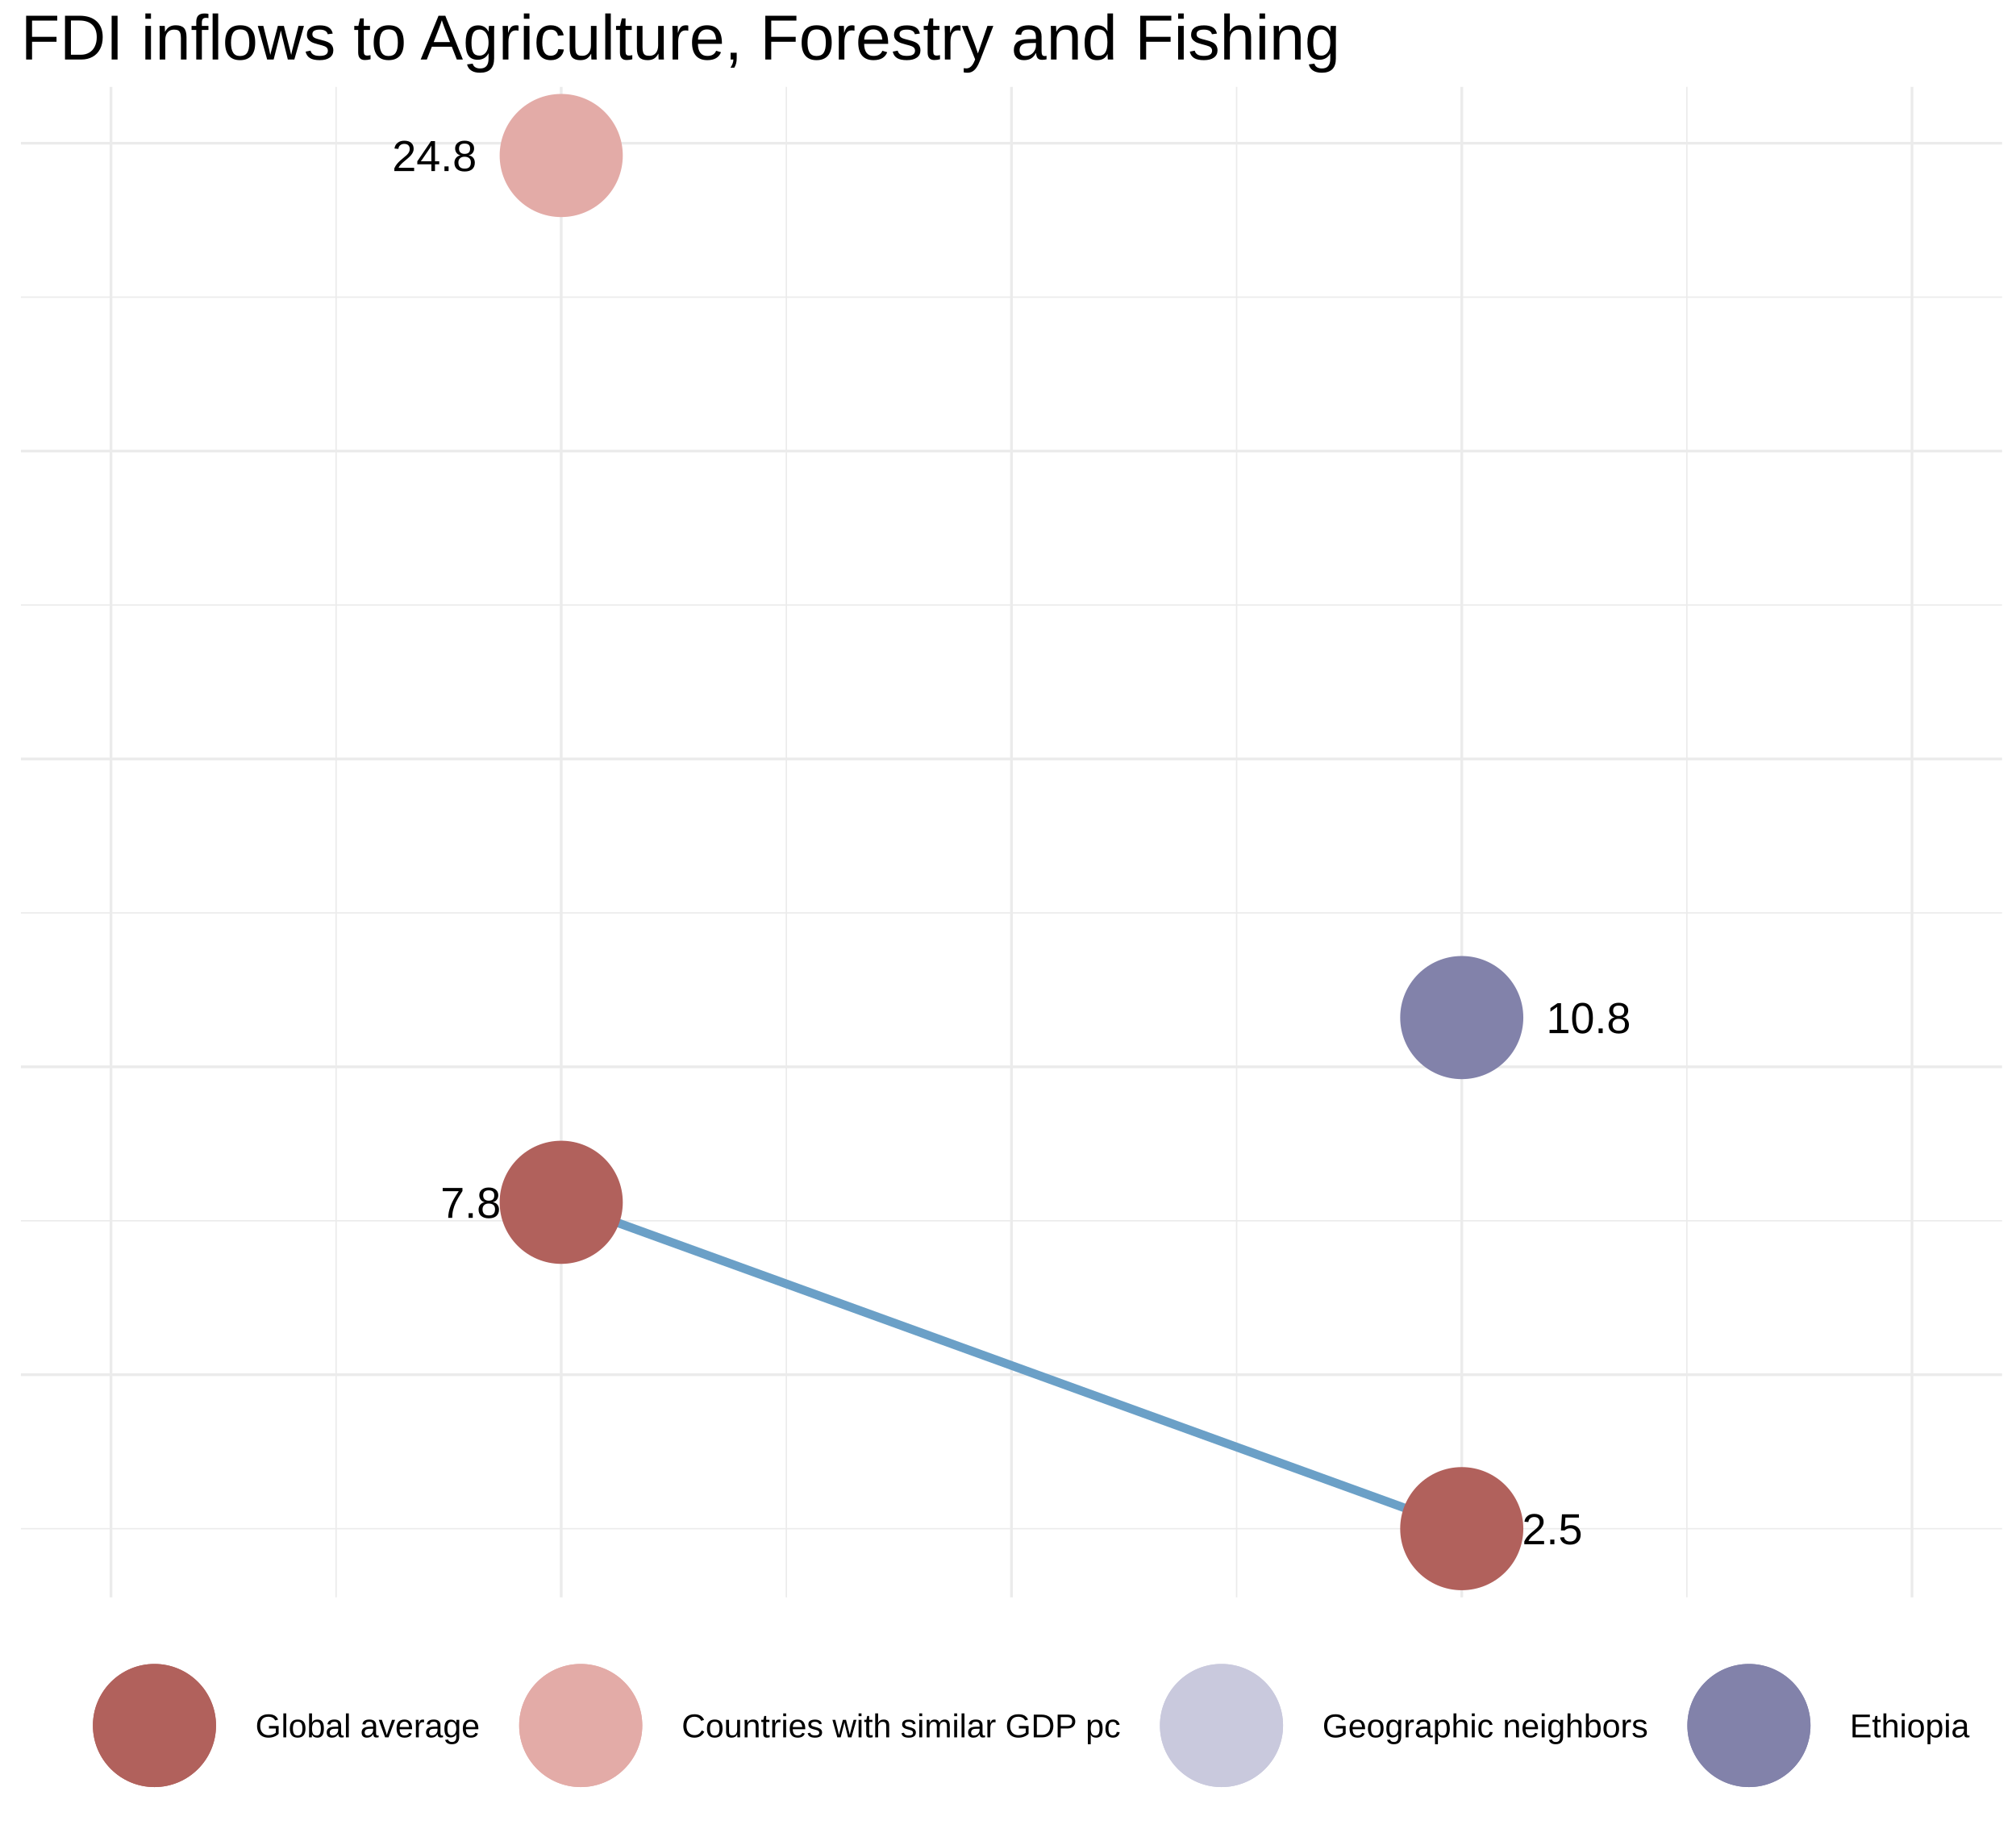
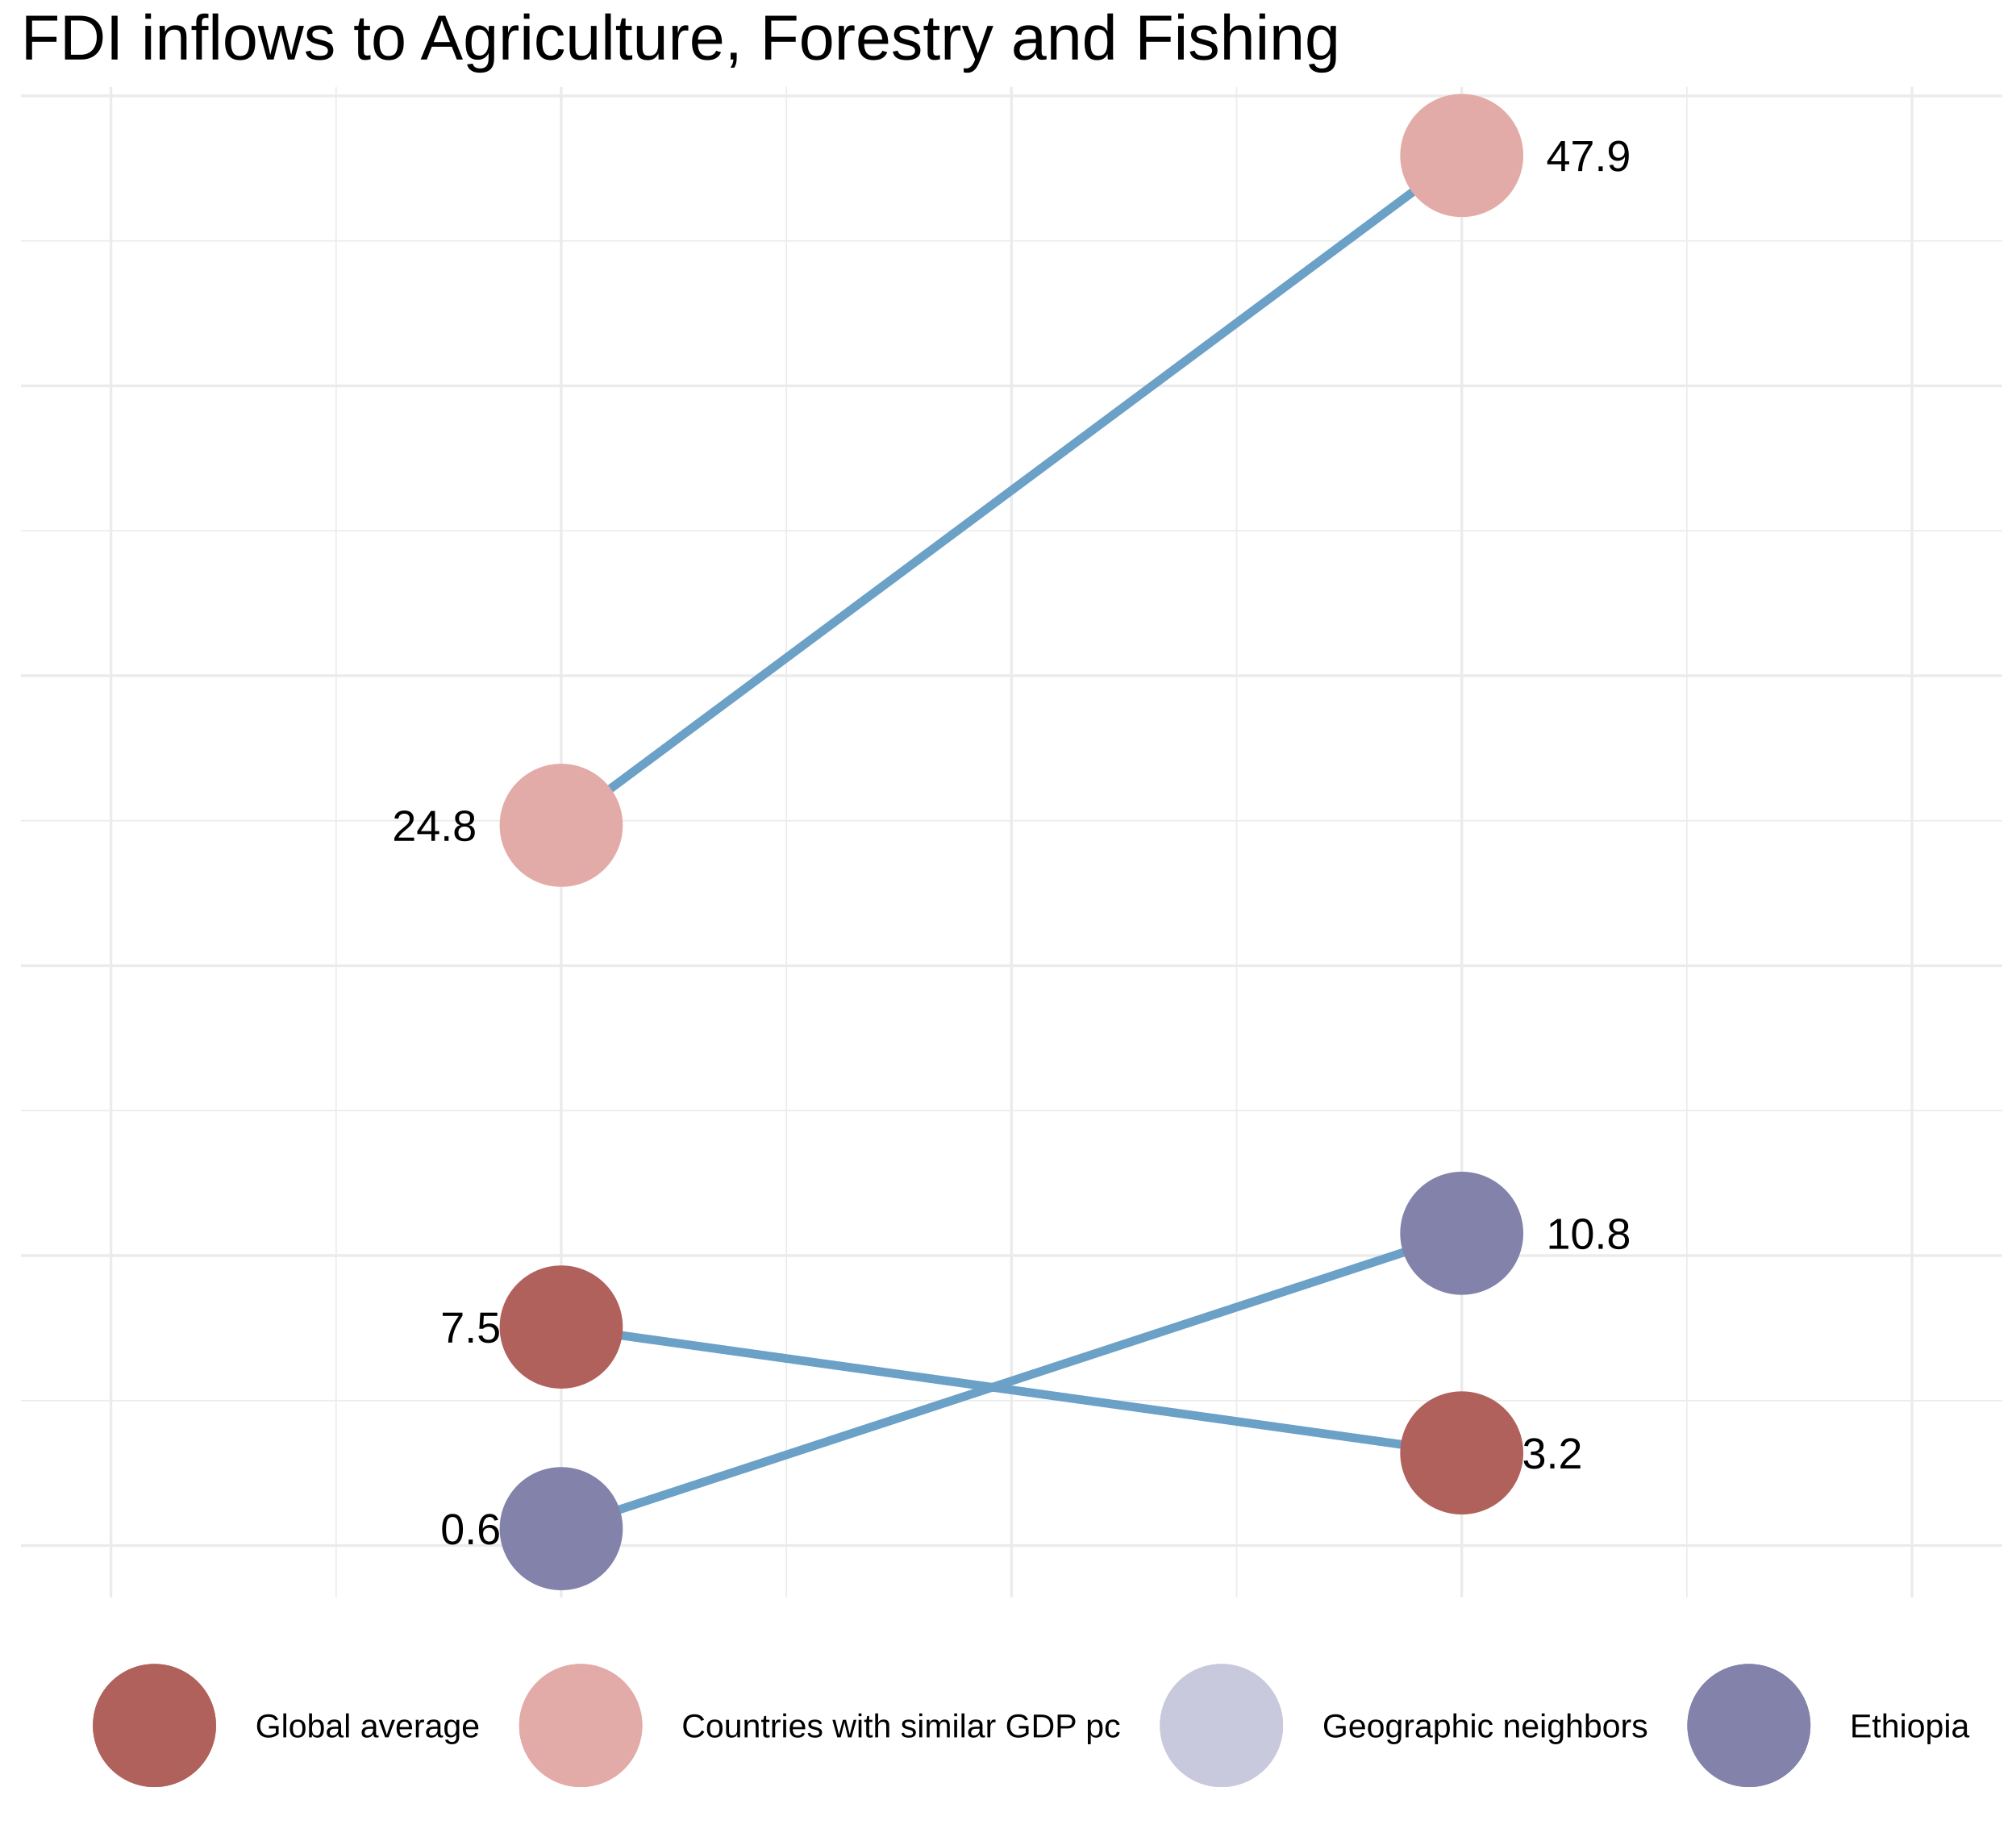
<svg xmlns="http://www.w3.org/2000/svg" class="svglite" width="792.00pt" height="720.00pt" viewBox="0 0 792.00 720.00">
  <defs>
    <style type="text/css">
    .svglite line, .svglite polyline, .svglite polygon, .svglite path, .svglite rect, .svglite circle {
      fill: none;
      stroke: #000000;
      stroke-linecap: round;
      stroke-linejoin: round;
      stroke-miterlimit: 10.00;
    }
    .svglite text {
      white-space: pre;
    }
  </style>
  </defs>
  <rect width="100%" height="100%" style="stroke: none; fill: none;" />
  <defs>
    <clipPath id="cpMC4wMHw3OTIuMDB8MC4wMHw3MjAuMDA=">
      <rect x="0.00" y="0.00" width="792.00" height="720.00" />
    </clipPath>
  </defs>
  <g clip-path="url(#cpMC4wMHw3OTIuMDB8MC4wMHw3MjAuMDA=)">
</g>
  <defs>
    <clipPath id="cpOC4yMnw3ODYuNTJ8MzQuMTJ8NjI3LjUw">
      <rect x="8.22" y="34.12" width="778.30" height="593.38" />
    </clipPath>
  </defs>
  <g clip-path="url(#cpOC4yMnw3ODYuNTJ8MzQuMTJ8NjI3LjUw)">
-     <polyline points="8.22,600.53 786.52,600.53 " style="stroke-width: 0.53; stroke: #EBEBEB; stroke-linecap: butt;" />
-     <polyline points="8.22,479.58 786.52,479.58 " style="stroke-width: 0.53; stroke: #EBEBEB; stroke-linecap: butt;" />
-     <polyline points="8.22,358.63 786.52,358.63 " style="stroke-width: 0.53; stroke: #EBEBEB; stroke-linecap: butt;" />
-     <polyline points="8.22,237.68 786.52,237.68 " style="stroke-width: 0.53; stroke: #EBEBEB; stroke-linecap: butt;" />
-     <polyline points="8.22,116.73 786.52,116.73 " style="stroke-width: 0.53; stroke: #EBEBEB; stroke-linecap: butt;" />
+     <polyline points="8.22,550.20 786.52,550.20 " style="stroke-width: 0.53; stroke: #EBEBEB; stroke-linecap: butt;" />
+     <polyline points="8.22,436.31 786.52,436.31 " style="stroke-width: 0.53; stroke: #EBEBEB; stroke-linecap: butt;" />
+     <polyline points="8.22,322.41 786.52,322.41 " style="stroke-width: 0.53; stroke: #EBEBEB; stroke-linecap: butt;" />
+     <polyline points="8.22,208.52 786.52,208.52 " style="stroke-width: 0.53; stroke: #EBEBEB; stroke-linecap: butt;" />
+     <polyline points="8.22,94.62 786.52,94.62 " style="stroke-width: 0.53; stroke: #EBEBEB; stroke-linecap: butt;" />
    <polyline points="132.04,627.50 132.04,34.12 " style="stroke-width: 0.53; stroke: #EBEBEB; stroke-linecap: butt;" />
    <polyline points="308.93,627.50 308.93,34.12 " style="stroke-width: 0.53; stroke: #EBEBEB; stroke-linecap: butt;" />
    <polyline points="485.81,627.50 485.81,34.12 " style="stroke-width: 0.53; stroke: #EBEBEB; stroke-linecap: butt;" />
    <polyline points="662.70,627.50 662.70,34.12 " style="stroke-width: 0.53; stroke: #EBEBEB; stroke-linecap: butt;" />
-     <polyline points="8.22,540.05 786.52,540.05 " style="stroke-width: 1.07; stroke: #EBEBEB; stroke-linecap: butt;" />
-     <polyline points="8.22,419.10 786.52,419.10 " style="stroke-width: 1.07; stroke: #EBEBEB; stroke-linecap: butt;" />
-     <polyline points="8.22,298.15 786.52,298.15 " style="stroke-width: 1.07; stroke: #EBEBEB; stroke-linecap: butt;" />
-     <polyline points="8.22,177.20 786.52,177.20 " style="stroke-width: 1.07; stroke: #EBEBEB; stroke-linecap: butt;" />
-     <polyline points="8.22,56.26 786.52,56.26 " style="stroke-width: 1.07; stroke: #EBEBEB; stroke-linecap: butt;" />
+     <polyline points="8.22,607.15 786.52,607.15 " style="stroke-width: 1.07; stroke: #EBEBEB; stroke-linecap: butt;" />
+     <polyline points="8.22,493.25 786.52,493.25 " style="stroke-width: 1.07; stroke: #EBEBEB; stroke-linecap: butt;" />
+     <polyline points="8.22,379.36 786.52,379.36 " style="stroke-width: 1.07; stroke: #EBEBEB; stroke-linecap: butt;" />
+     <polyline points="8.22,265.46 786.52,265.46 " style="stroke-width: 1.07; stroke: #EBEBEB; stroke-linecap: butt;" />
+     <polyline points="8.22,151.57 786.52,151.57 " style="stroke-width: 1.07; stroke: #EBEBEB; stroke-linecap: butt;" />
+     <polyline points="8.22,37.68 786.52,37.68 " style="stroke-width: 1.07; stroke: #EBEBEB; stroke-linecap: butt;" />
    <polyline points="43.60,627.50 43.60,34.12 " style="stroke-width: 1.07; stroke: #EBEBEB; stroke-linecap: butt;" />
    <polyline points="220.48,627.50 220.48,34.12 " style="stroke-width: 1.07; stroke: #EBEBEB; stroke-linecap: butt;" />
    <polyline points="397.37,627.50 397.37,34.12 " style="stroke-width: 1.07; stroke: #EBEBEB; stroke-linecap: butt;" />
    <polyline points="574.26,627.50 574.26,34.12 " style="stroke-width: 1.07; stroke: #EBEBEB; stroke-linecap: butt;" />
    <polyline points="751.14,627.50 751.14,34.12 " style="stroke-width: 1.07; stroke: #EBEBEB; stroke-linecap: butt;" />
-     <line x1="220.48" y1="472.32" x2="574.26" y2="600.53" style="stroke-width: 3.41; stroke: #6BA0C7; stroke-linecap: butt;" />
-     <circle cx="220.48" cy="61.09" r="23.83" style="stroke-width: 0.71; stroke: #E3ABA7; fill: #E3ABA7;" />
-     <circle cx="220.48" cy="472.32" r="23.83" style="stroke-width: 0.71; stroke: #B1615C; fill: #B1615C;" />
-     <circle cx="574.26" cy="399.75" r="23.83" style="stroke-width: 0.71; stroke: #8282AA; fill: #8282AA;" />
-     <circle cx="574.26" cy="600.53" r="23.83" style="stroke-width: 0.71; stroke: #B1615C; fill: #B1615C;" />
-     <text x="187.28" y="67.20" text-anchor="end" style="font-size: 17.07px; font-family: &quot;Arial&quot;;" textLength="33.21px" lengthAdjust="spacingAndGlyphs">24.8</text>
-     <text x="196.77" y="478.43" text-anchor="end" style="font-size: 17.07px; font-family: &quot;Arial&quot;;" textLength="23.72px" lengthAdjust="spacingAndGlyphs">7.8</text>
-     <text x="607.46" y="405.86" style="font-size: 17.07px; font-family: &quot;Arial&quot;;" textLength="33.21px" lengthAdjust="spacingAndGlyphs">10.8</text>
-     <text x="597.97" y="606.64" style="font-size: 17.07px; font-family: &quot;Arial&quot;;" textLength="23.72px" lengthAdjust="spacingAndGlyphs">2.5</text>
+     <line x1="220.48" y1="600.53" x2="574.26" y2="484.49" style="stroke-width: 3.41; stroke: #6BA0C7; stroke-linecap: butt;" />
+     <line x1="220.48" y1="324.22" x2="574.26" y2="61.09" style="stroke-width: 3.41; stroke: #6BA0C7; stroke-linecap: butt;" />
+     <line x1="220.48" y1="521.32" x2="574.26" y2="570.77" style="stroke-width: 3.41; stroke: #6BA0C7; stroke-linecap: butt;" />
+     <circle cx="220.48" cy="600.53" r="23.83" style="stroke-width: 0.71; stroke: #8282AA; fill: #8282AA;" />
+     <circle cx="220.48" cy="324.22" r="23.83" style="stroke-width: 0.71; stroke: #E3ABA7; fill: #E3ABA7;" />
+     <circle cx="220.48" cy="521.32" r="23.83" style="stroke-width: 0.71; stroke: #B1615C; fill: #B1615C;" />
+     <circle cx="574.26" cy="484.49" r="23.83" style="stroke-width: 0.71; stroke: #8282AA; fill: #8282AA;" />
+     <circle cx="574.26" cy="61.09" r="23.83" style="stroke-width: 0.71; stroke: #E3ABA7; fill: #E3ABA7;" />
+     <circle cx="574.26" cy="570.77" r="23.83" style="stroke-width: 0.71; stroke: #B1615C; fill: #B1615C;" />
+     <text x="196.77" y="606.64" text-anchor="end" style="font-size: 17.07px; font-family: &quot;Arial&quot;;" textLength="23.72px" lengthAdjust="spacingAndGlyphs">0.6</text>
+     <text x="187.28" y="330.33" text-anchor="end" style="font-size: 17.07px; font-family: &quot;Arial&quot;;" textLength="33.21px" lengthAdjust="spacingAndGlyphs">24.8</text>
+     <text x="196.77" y="527.42" text-anchor="end" style="font-size: 17.07px; font-family: &quot;Arial&quot;;" textLength="23.72px" lengthAdjust="spacingAndGlyphs">7.5</text>
+     <text x="607.46" y="490.60" style="font-size: 17.07px; font-family: &quot;Arial&quot;;" textLength="33.21px" lengthAdjust="spacingAndGlyphs">10.8</text>
+     <text x="607.46" y="67.20" style="font-size: 17.07px; font-family: &quot;Arial&quot;;" textLength="33.21px" lengthAdjust="spacingAndGlyphs">47.9</text>
+     <text x="597.97" y="576.88" style="font-size: 17.07px; font-family: &quot;Arial&quot;;" textLength="23.72px" lengthAdjust="spacingAndGlyphs">3.2</text>
  </g>
  <g clip-path="url(#cpMC4wMHw3OTIuMDB8MC4wMHw3MjAuMDA=)">
    <circle cx="60.68" cy="677.86" r="23.83" style="stroke-width: 0.71; stroke: #B1615C; fill: #B1615C;" />
    <circle cx="60.68" cy="677.86" r="23.83" style="stroke-width: 0.71; stroke: #B1615C; fill: #B1615C;" />
    <circle cx="228.14" cy="677.86" r="23.83" style="stroke-width: 0.71; stroke: #E3ABA7; fill: #E3ABA7;" />
    <circle cx="228.14" cy="677.86" r="23.83" style="stroke-width: 0.71; stroke: #E3ABA7; fill: #E3ABA7;" />
    <circle cx="479.87" cy="677.86" r="23.83" style="stroke-width: 0.71; stroke: #C9C9DD; fill: #C9C9DD;" />
    <circle cx="479.87" cy="677.86" r="23.83" style="stroke-width: 0.71; stroke: #C9C9DD; fill: #C9C9DD;" />
    <circle cx="687.08" cy="677.86" r="23.83" style="stroke-width: 0.71; stroke: #8282AA; fill: #8282AA;" />
    <circle cx="687.08" cy="677.86" r="23.83" style="stroke-width: 0.71; stroke: #8282AA; fill: #8282AA;" />
    <text x="100.33" y="682.51" style="font-size: 13.00px; font-family: &quot;Arial&quot;;" textLength="88.16px" lengthAdjust="spacingAndGlyphs">Global average</text>
    <text x="267.79" y="682.51" style="font-size: 13.00px; font-family: &quot;Arial&quot;;" textLength="172.43px" lengthAdjust="spacingAndGlyphs">Countries with similar GDP pc</text>
    <text x="519.52" y="682.51" style="font-size: 13.00px; font-family: &quot;Arial&quot;;" textLength="127.91px" lengthAdjust="spacingAndGlyphs">Geographic neighbors</text>
    <text x="726.73" y="682.51" style="font-size: 13.00px; font-family: &quot;Arial&quot;;" textLength="46.98px" lengthAdjust="spacingAndGlyphs">Ethiopia</text>
    <text x="8.22" y="23.38" style="font-size: 25.00px; font-family: &quot;Arial&quot;;" textLength="518.23px" lengthAdjust="spacingAndGlyphs">FDI inflows to Agriculture, Forestry and Fishing</text>
  </g>
</svg>
